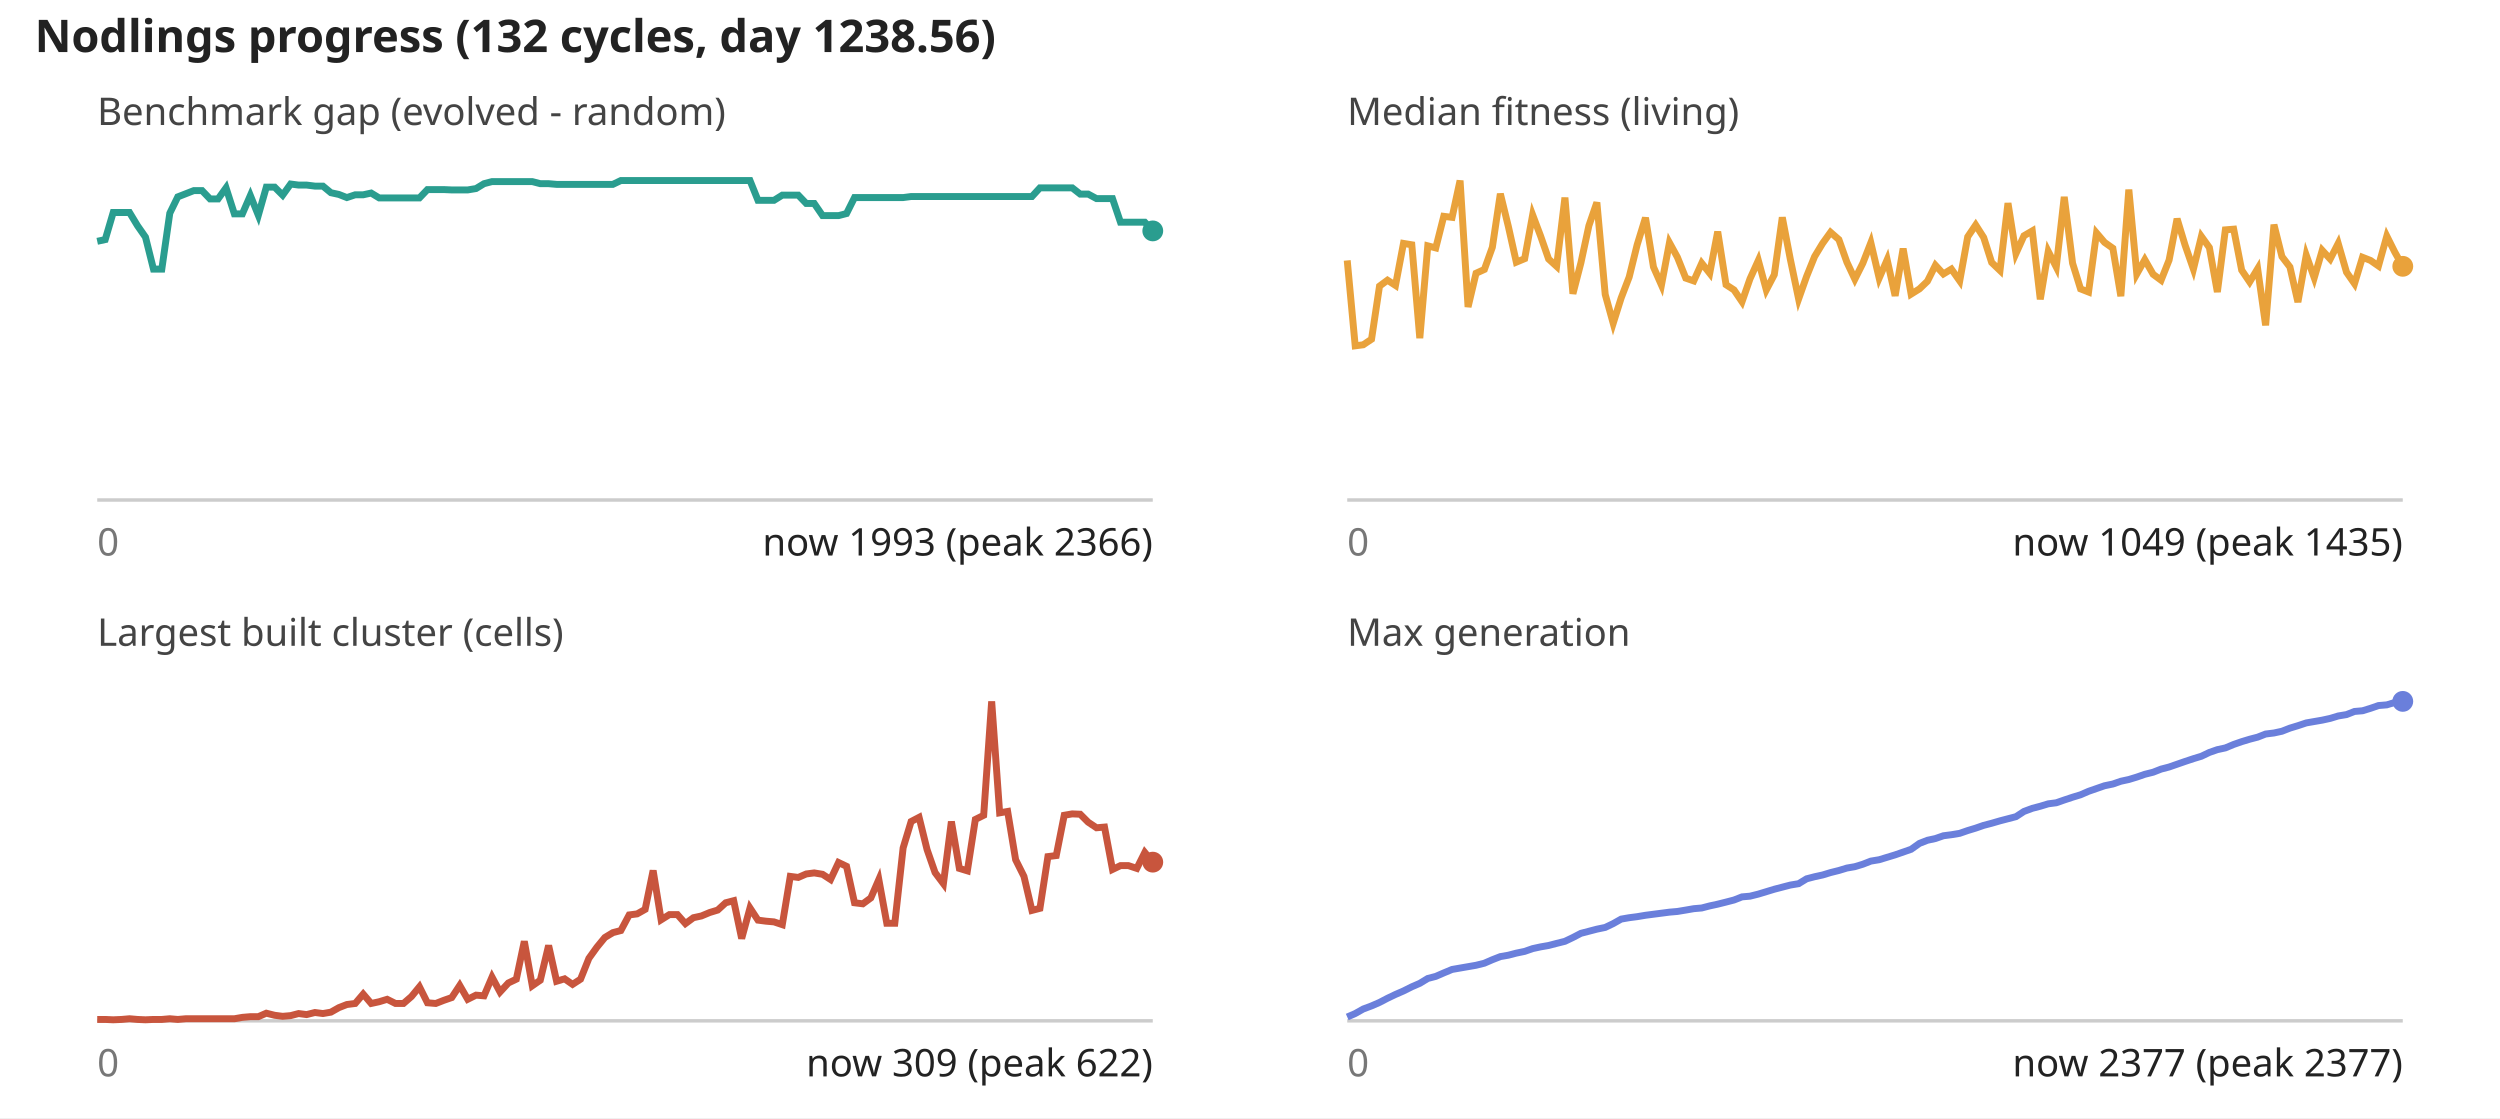
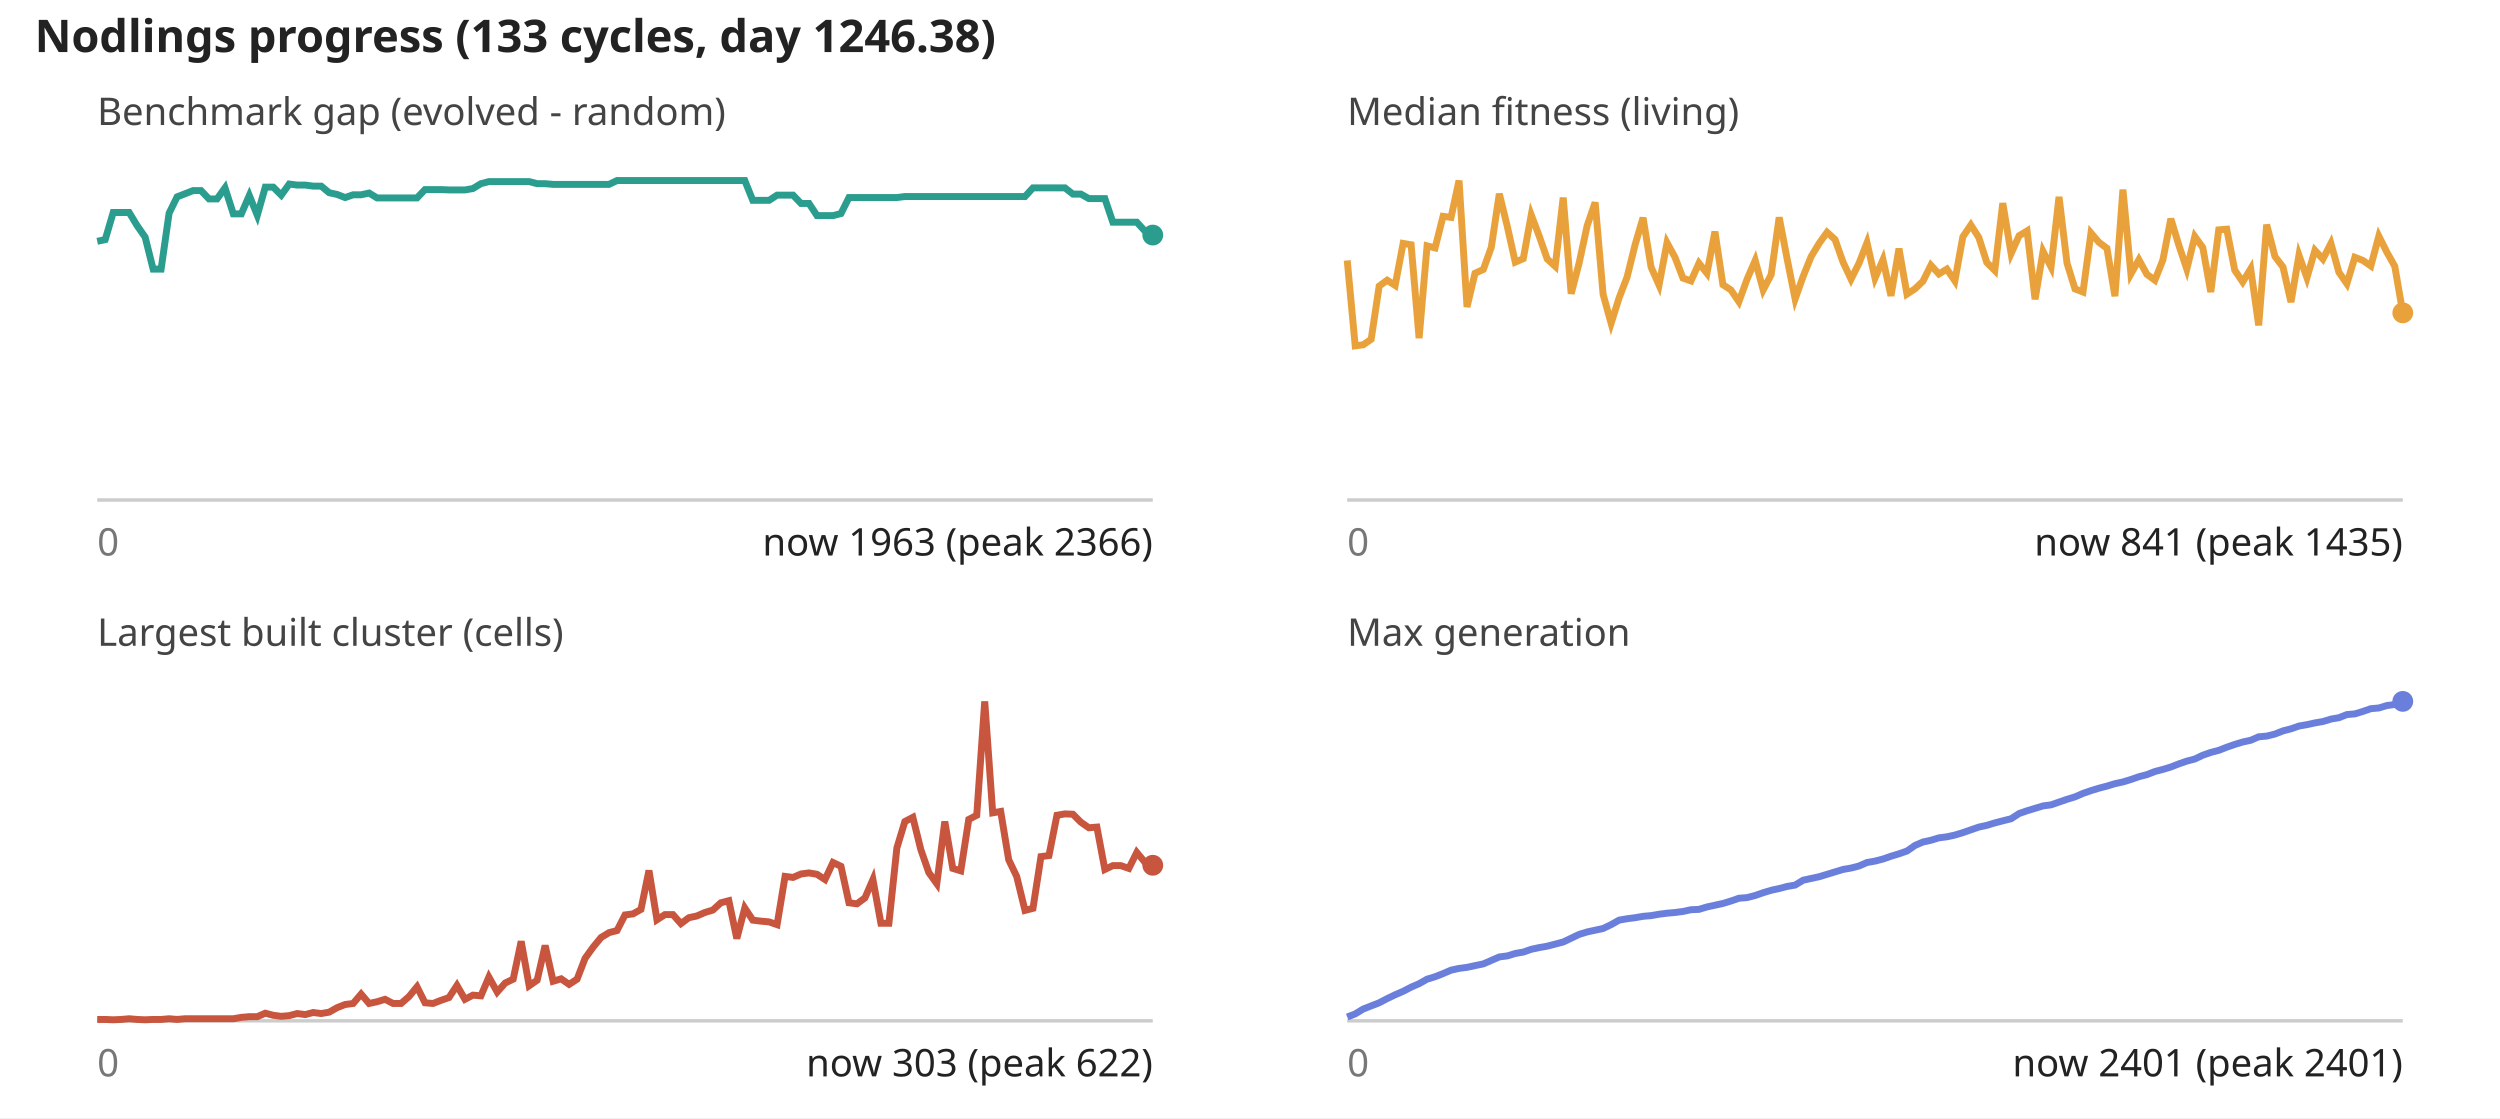
<svg xmlns="http://www.w3.org/2000/svg" viewBox="0 0 720 322" font-family="sans-serif" font-size="11">
  <rect width="100%" height="100%" fill="#fff" />
-   <text x="10" y="15" font-size="13" font-weight="bold" fill="#222">Nodlings progress (132 cycles, day 1238.56)</text>
+   <text x="10" y="15" font-size="13" font-weight="bold" fill="#222">Nodlings progress (133 cycles, day 1246.38)</text>
  <text x="28" y="36" fill="#444">Benchmark gap (evolved - random)</text>
  <line x1="28" y1="144" x2="332" y2="144" stroke="#ccc" />
-   <polyline fill="none" stroke="#2a9d8f" stroke-width="2" points="28.0,69.5 30.3,69.0 32.6,61.2 35.0,61.2 37.3,61.2 39.6,65.0 41.9,68.3 44.2,77.5 46.6,77.5 48.9,61.4 51.2,56.7 53.5,55.8 55.8,54.9 58.2,54.9 60.5,57.3 62.8,57.3 65.1,54.1 67.5,61.6 69.8,61.6 72.1,56.3 74.4,62.0 76.7,53.9 79.1,53.9 81.4,56.2 83.7,53.0 86.0,53.3 88.3,53.3 90.7,53.6 93.0,53.6 95.3,55.5 97.6,56.0 99.9,56.9 102.3,56.1 104.6,56.1 106.9,55.6 109.2,57.0 111.5,57.0 113.9,57.0 116.2,57.0 118.5,57.0 120.8,57.0 123.1,54.6 125.5,54.6 127.8,54.6 130.1,54.7 132.4,54.7 134.7,54.7 137.1,54.3 139.4,52.9 141.7,52.3 144.0,52.3 146.4,52.3 148.7,52.3 151.0,52.3 153.3,52.3 155.6,52.9 158.0,52.9 160.3,53.1 162.6,53.1 164.9,53.1 167.2,53.1 169.6,53.1 171.9,53.1 174.2,53.1 176.5,53.1 178.8,52.0 181.2,52.0 183.5,52.0 185.8,52.0 188.1,52.0 190.4,52.0 192.8,52.0 195.1,52.0 197.4,52.0 199.7,52.0 202.0,52.0 204.4,52.0 206.7,52.0 209.0,52.0 211.3,52.0 213.6,52.0 216.0,52.0 218.3,57.7 220.6,57.7 222.9,57.7 225.3,56.2 227.6,56.2 229.9,56.2 232.2,58.6 234.5,58.6 236.9,62.1 239.2,62.1 241.5,62.1 243.8,61.5 246.1,56.9 248.5,56.9 250.8,56.9 253.1,56.9 255.4,56.9 257.7,56.9 260.1,56.9 262.4,56.6 264.7,56.6 267.0,56.6 269.3,56.6 271.7,56.6 274.0,56.6 276.3,56.6 278.6,56.6 280.9,56.6 283.3,56.6 285.6,56.6 287.9,56.6 290.2,56.6 292.5,56.6 294.9,56.6 297.2,56.6 299.5,54.1 301.8,54.1 304.2,54.1 306.5,54.1 308.8,54.1 311.1,55.9 313.4,55.9 315.8,57.2 318.1,57.2 320.4,57.2 322.7,64.0 325.0,64.0 327.4,64.0 329.7,64.0 332.0,66.5" />
-   <circle cx="332.0" cy="66.5" r="3" fill="#2a9d8f" />
+   <polyline fill="none" stroke="#2a9d8f" stroke-width="2" points="28.0,69.5 30.3,69.0 32.6,61.2 34.9,61.2 37.2,61.2 39.5,65.0 41.8,68.3 44.1,77.5 46.4,77.5 48.7,61.4 51.0,56.7 53.3,55.8 55.6,54.9 57.9,54.9 60.2,57.3 62.5,57.3 64.8,54.1 67.2,61.6 69.5,61.6 71.8,56.3 74.1,62.0 76.4,53.9 78.7,53.9 81.0,56.2 83.3,53.0 85.6,53.3 87.9,53.3 90.2,53.6 92.5,53.6 94.8,55.5 97.1,56.0 99.4,56.9 101.7,56.1 104.0,56.1 106.3,55.6 108.6,57.0 110.9,57.0 113.2,57.0 115.5,57.0 117.8,57.0 120.1,57.0 122.4,54.6 124.7,54.6 127.0,54.6 129.3,54.7 131.6,54.7 133.9,54.7 136.2,54.3 138.5,52.9 140.8,52.3 143.2,52.3 145.5,52.3 147.8,52.3 150.1,52.3 152.4,52.3 154.7,52.9 157.0,52.9 159.3,53.1 161.6,53.1 163.9,53.1 166.2,53.1 168.5,53.1 170.8,53.1 173.1,53.1 175.4,53.1 177.7,52.0 180.0,52.0 182.3,52.0 184.6,52.0 186.9,52.0 189.2,52.0 191.5,52.0 193.8,52.0 196.1,52.0 198.4,52.0 200.7,52.0 203.0,52.0 205.3,52.0 207.6,52.0 209.9,52.0 212.2,52.0 214.5,52.0 216.8,57.7 219.2,57.7 221.5,57.7 223.8,56.2 226.1,56.2 228.4,56.2 230.7,58.6 233.0,58.6 235.3,62.1 237.6,62.1 239.9,62.1 242.2,61.5 244.5,56.9 246.8,56.9 249.1,56.9 251.4,56.9 253.7,56.9 256.0,56.9 258.3,56.9 260.6,56.6 262.9,56.6 265.2,56.6 267.5,56.6 269.8,56.6 272.1,56.6 274.4,56.6 276.7,56.6 279.0,56.6 281.3,56.6 283.6,56.6 285.9,56.6 288.2,56.6 290.5,56.6 292.8,56.6 295.2,56.6 297.5,54.1 299.8,54.1 302.1,54.1 304.4,54.1 306.7,54.1 309.0,55.9 311.3,55.9 313.6,57.2 315.9,57.2 318.2,57.2 320.5,64.0 322.8,64.0 325.1,64.0 327.4,64.0 329.7,66.5 332.0,67.7" />
+   <circle cx="332.0" cy="67.7" r="3" fill="#2a9d8f" />
  <text x="28" y="160" fill="#777">0</text>
-   <text x="332" y="160" text-anchor="end" fill="#222">now 1993 (peak 2366)</text>
+   <text x="332" y="160" text-anchor="end" fill="#222">now 1963 (peak 2366)</text>
  <text x="388" y="36" fill="#444">Median fitness (living)</text>
  <line x1="388" y1="144" x2="692" y2="144" stroke="#ccc" />
-   <polyline fill="none" stroke="#e9a23b" stroke-width="2" points="388.0,75.0 390.3,99.6 392.6,99.3 395.0,97.7 397.3,82.4 399.6,80.7 401.9,82.2 404.2,70.1 406.6,70.5 408.9,97.4 411.2,70.8 413.5,71.4 415.8,62.3 418.2,62.6 420.5,52.0 422.8,88.4 425.1,78.7 427.5,77.6 429.8,71.2 432.1,55.8 434.4,65.2 436.7,75.5 439.1,74.5 441.4,61.9 443.7,68.0 446.0,74.6 448.3,76.7 450.7,56.9 453.0,84.6 455.3,75.7 457.6,65.0 459.9,58.3 462.3,84.8 464.6,93.1 466.9,85.8 469.2,79.8 471.5,70.5 473.9,62.7 476.2,76.9 478.5,82.1 480.8,69.9 483.1,74.1 485.5,80.1 487.8,80.9 490.1,75.8 492.4,78.7 494.7,66.7 497.1,82.0 499.4,83.5 501.7,86.9 504.0,80.3 506.4,75.0 508.7,83.5 511.0,79.1 513.3,62.6 515.6,74.6 518.0,86.1 520.3,79.6 522.6,73.9 524.9,70.1 527.2,66.9 529.6,69.0 531.9,75.5 534.2,80.4 536.5,75.8 538.8,69.9 541.2,80.1 543.5,74.8 545.8,85.2 548.1,71.6 550.4,84.7 552.8,83.2 555.1,81.0 557.4,76.4 559.7,78.9 562.0,77.5 564.4,80.9 566.7,68.2 569.0,64.8 571.3,68.4 573.6,75.6 576.0,77.9 578.3,58.5 580.6,73.0 582.9,67.9 585.3,66.5 587.6,86.2 589.9,72.4 592.2,76.9 594.5,56.7 596.9,75.8 599.2,83.2 601.5,84.1 603.8,67.1 606.1,69.8 608.5,71.5 610.8,85.3 613.1,54.6 615.4,78.9 617.7,74.8 620.1,79.0 622.4,80.7 624.7,74.9 627.0,63.0 629.3,70.6 631.7,77.5 634.0,68.1 636.3,71.3 638.6,84.1 640.9,66.2 643.3,66.0 645.6,77.8 647.9,81.2 650.2,77.4 652.5,93.7 654.9,64.7 657.2,73.9 659.5,76.9 661.8,87.0 664.2,73.5 666.5,80.0 668.8,72.1 671.1,74.6 673.4,70.1 675.8,78.4 678.1,81.7 680.4,74.1 682.7,75.0 685.0,76.6 687.4,68.0 689.7,72.6 692.0,76.7" />
-   <circle cx="692.0" cy="76.7" r="3" fill="#e9a23b" />
+   <polyline fill="none" stroke="#e9a23b" stroke-width="2" points="388.0,75.0 390.3,99.6 392.6,99.3 394.9,97.7 397.2,82.4 399.5,80.7 401.8,82.2 404.1,70.1 406.4,70.5 408.7,97.4 411.0,70.8 413.3,71.4 415.6,62.3 417.9,62.6 420.2,52.0 422.5,88.4 424.8,78.7 427.2,77.6 429.5,71.2 431.8,55.8 434.1,65.2 436.4,75.5 438.7,74.5 441.0,61.9 443.3,68.0 445.6,74.6 447.9,76.7 450.2,56.9 452.5,84.6 454.8,75.7 457.1,65.0 459.4,58.3 461.7,84.8 464.0,93.1 466.3,85.8 468.6,79.8 470.9,70.5 473.2,62.7 475.5,76.9 477.8,82.1 480.1,69.9 482.4,74.1 484.7,80.1 487.0,80.9 489.3,75.8 491.6,78.7 493.9,66.7 496.2,82.0 498.5,83.5 500.8,86.9 503.2,80.3 505.5,75.0 507.8,83.5 510.1,79.1 512.4,62.6 514.7,74.6 517.0,86.1 519.3,79.6 521.6,73.9 523.9,70.1 526.2,66.9 528.5,69.0 530.8,75.5 533.1,80.4 535.4,75.8 537.7,69.9 540.0,80.1 542.3,74.8 544.6,85.2 546.9,71.6 549.2,84.7 551.5,83.2 553.8,81.0 556.1,76.4 558.4,78.9 560.7,77.5 563.0,80.9 565.3,68.2 567.6,64.8 569.9,68.4 572.2,75.6 574.5,77.9 576.8,58.5 579.2,73.0 581.5,67.9 583.8,66.5 586.1,86.2 588.4,72.4 590.7,76.9 593.0,56.7 595.3,75.8 597.6,83.2 599.9,84.1 602.2,67.1 604.5,69.8 606.8,71.5 609.1,85.3 611.4,54.6 613.7,78.9 616.0,74.8 618.3,79.0 620.6,80.7 622.9,74.9 625.2,63.0 627.5,70.6 629.8,77.5 632.1,68.1 634.4,71.3 636.7,84.1 639.0,66.2 641.3,66.0 643.6,77.8 645.9,81.2 648.2,77.4 650.5,93.7 652.8,64.7 655.2,73.9 657.5,76.9 659.8,87.0 662.1,73.5 664.4,80.0 666.7,72.1 669.0,74.6 671.3,70.1 673.6,78.4 675.9,81.7 678.2,74.1 680.5,75.0 682.8,76.6 685.1,68.0 687.4,72.6 689.7,76.7 692.0,90.1" />
+   <circle cx="692.0" cy="90.1" r="3" fill="#e9a23b" />
  <text x="388" y="160" fill="#777">0</text>
-   <text x="692" y="160" text-anchor="end" fill="#222">now 1049 (peak 1435)</text>
+   <text x="692" y="160" text-anchor="end" fill="#222">now 841 (peak 1435)</text>
  <text x="28" y="186" fill="#444">Largest built cluster (cells)</text>
  <line x1="28" y1="294" x2="332" y2="294" stroke="#ccc" />
-   <polyline fill="none" stroke="#c8553d" stroke-width="2" points="28.0,293.6 30.3,293.6 32.6,293.7 35.0,293.6 37.3,293.4 39.6,293.6 41.9,293.7 44.2,293.6 46.6,293.6 48.9,293.4 51.2,293.6 53.5,293.4 55.8,293.4 58.2,293.4 60.5,293.4 62.8,293.4 65.1,293.4 67.5,293.4 69.8,293.0 72.1,292.8 74.4,292.8 76.7,291.8 79.1,292.4 81.4,292.7 83.7,292.5 86.0,291.9 88.3,292.2 90.7,291.6 93.0,291.9 95.3,291.5 97.6,290.2 99.9,289.3 102.3,289.0 104.6,286.3 106.9,289.0 109.2,288.5 111.5,287.8 113.9,289.0 116.2,289.0 118.5,287.0 120.8,284.2 123.1,288.8 125.5,289.0 127.8,288.1 130.1,287.3 132.4,283.8 134.7,287.8 137.1,286.6 139.4,286.8 141.7,281.4 144.0,285.7 146.4,283.1 148.7,282.0 151.0,271.1 153.3,283.9 155.6,282.3 158.0,272.3 160.3,282.6 162.6,281.9 164.9,283.5 167.2,282.0 169.6,276.0 171.9,272.8 174.2,270.0 176.5,268.6 178.8,268.0 181.2,263.5 183.5,263.2 185.8,261.9 188.1,250.7 190.4,264.9 192.8,263.4 195.1,263.4 197.4,266.0 199.7,264.3 202.0,263.8 204.4,262.8 206.7,262.1 209.0,260.0 211.3,259.4 213.6,270.3 216.0,261.5 218.3,265.0 220.6,265.3 222.9,265.5 225.3,266.3 227.6,252.4 229.9,252.7 232.2,251.7 234.5,251.4 236.9,251.8 239.2,253.3 241.5,248.4 243.8,249.5 246.1,260.0 248.5,260.3 250.8,258.6 253.1,253.3 255.4,265.9 257.7,265.9 260.1,244.2 262.4,236.6 264.7,235.4 267.0,244.7 269.3,251.3 271.7,254.5 274.0,236.6 276.3,250.1 278.6,250.8 280.9,236.0 283.3,234.8 285.6,202.0 287.9,234.1 290.2,233.7 292.5,247.6 294.9,252.4 297.2,262.2 299.5,261.6 301.8,246.7 304.2,246.4 306.5,234.8 308.8,234.4 311.1,234.5 313.4,236.8 315.8,238.4 318.1,238.2 320.4,250.4 322.7,249.3 325.0,249.3 327.4,250.1 329.7,245.5 332.0,248.3" />
-   <circle cx="332.0" cy="248.3" r="3" fill="#c8553d" />
+   <polyline fill="none" stroke="#c8553d" stroke-width="2" points="28.0,293.6 30.3,293.6 32.6,293.7 34.9,293.6 37.2,293.4 39.5,293.6 41.8,293.7 44.1,293.6 46.4,293.6 48.7,293.4 51.0,293.6 53.3,293.4 55.6,293.4 57.9,293.4 60.2,293.4 62.5,293.4 64.8,293.4 67.2,293.4 69.5,293.0 71.8,292.8 74.1,292.8 76.4,291.8 78.7,292.4 81.0,292.7 83.3,292.5 85.6,291.9 87.9,292.2 90.2,291.6 92.5,291.9 94.8,291.5 97.1,290.2 99.4,289.3 101.7,289.0 104.0,286.3 106.3,289.0 108.6,288.5 110.9,287.8 113.2,289.0 115.5,289.0 117.8,287.0 120.1,284.2 122.4,288.8 124.7,289.0 127.0,288.1 129.3,287.3 131.6,283.8 133.9,287.8 136.2,286.6 138.5,286.8 140.8,281.4 143.2,285.7 145.5,283.1 147.8,282.0 150.1,271.1 152.4,283.9 154.7,282.3 157.0,272.3 159.3,282.6 161.6,281.9 163.9,283.5 166.2,282.0 168.5,276.0 170.8,272.8 173.1,270.0 175.4,268.6 177.7,268.0 180.0,263.5 182.3,263.2 184.6,261.9 186.9,250.7 189.2,264.9 191.5,263.4 193.8,263.4 196.1,266.0 198.4,264.3 200.7,263.8 203.0,262.8 205.3,262.1 207.6,260.0 209.9,259.4 212.2,270.3 214.5,261.5 216.8,265.0 219.2,265.3 221.5,265.5 223.8,266.3 226.1,252.4 228.4,252.7 230.7,251.7 233.0,251.4 235.3,251.8 237.6,253.3 239.9,248.4 242.2,249.5 244.5,260.0 246.8,260.3 249.1,258.6 251.4,253.3 253.7,265.9 256.0,265.9 258.3,244.2 260.6,236.6 262.9,235.4 265.2,244.7 267.5,251.3 269.8,254.5 272.1,236.6 274.4,250.1 276.7,250.8 279.0,236.0 281.3,234.8 283.6,202.0 285.9,234.1 288.2,233.7 290.5,247.6 292.8,252.4 295.2,262.2 297.5,261.6 299.8,246.7 302.1,246.4 304.4,234.8 306.7,234.4 309.0,234.5 311.3,236.8 313.6,238.4 315.9,238.2 318.2,250.4 320.5,249.3 322.8,249.3 325.1,250.1 327.4,245.5 329.7,248.3 332.0,249.2" />
+   <circle cx="332.0" cy="249.2" r="3" fill="#c8553d" />
  <text x="28" y="310" fill="#777">0</text>
-   <text x="332" y="310" text-anchor="end" fill="#222">now 309 (peak 622)</text>
+   <text x="332" y="310" text-anchor="end" fill="#222">now 303 (peak 622)</text>
  <text x="388" y="186" fill="#444">Max generation</text>
  <line x1="388" y1="294" x2="692" y2="294" stroke="#ccc" />
-   <polyline fill="none" stroke="#6a7fdb" stroke-width="2" points="388.0,292.9 390.3,291.9 392.6,290.6 395.0,289.7 397.3,288.7 399.6,287.5 401.9,286.4 404.2,285.4 406.6,284.2 408.9,283.2 411.2,281.8 413.5,281.2 415.8,280.2 418.2,279.2 420.5,278.8 422.8,278.4 425.1,278.0 427.5,277.4 429.8,276.4 432.1,275.5 434.4,275.1 436.7,274.5 439.1,274.0 441.4,273.2 443.7,272.7 446.0,272.3 448.3,271.7 450.7,271.1 453.0,270.0 455.3,268.8 457.6,268.2 459.9,267.6 462.3,267.1 464.6,266.0 466.9,264.7 469.2,264.3 471.5,264.0 473.9,263.6 476.2,263.3 478.5,263.0 480.8,262.7 483.1,262.5 485.5,262.1 487.8,261.7 490.1,261.5 492.4,260.9 494.7,260.4 497.1,259.8 499.4,259.2 501.7,258.3 504.0,258.1 506.4,257.5 508.7,256.8 511.0,256.1 513.3,255.5 515.6,254.9 518.0,254.5 520.3,253.1 522.6,252.5 524.9,252.0 527.2,251.3 529.6,250.7 531.9,250.0 534.2,249.6 536.5,248.9 538.8,248.0 541.2,247.6 543.5,246.9 545.8,246.2 548.1,245.4 550.4,244.6 552.8,242.9 555.1,242.0 557.4,241.5 559.7,240.7 562.0,240.4 564.4,240.0 566.7,239.2 569.0,238.5 571.3,237.7 573.6,237.1 576.0,236.4 578.3,235.8 580.6,235.2 582.9,233.7 585.3,232.8 587.6,232.2 589.9,231.5 592.2,231.2 594.5,230.4 596.9,229.6 599.2,228.9 601.5,227.9 603.8,227.1 606.1,226.3 608.5,225.8 610.8,225.0 613.1,224.5 615.4,223.8 617.7,223.0 620.1,222.4 622.4,221.5 624.7,220.9 627.0,220.1 629.3,219.3 631.7,218.5 634.0,217.8 636.3,216.7 638.6,215.9 640.9,215.4 643.3,214.4 645.6,213.6 647.9,212.9 650.2,212.3 652.5,211.4 654.9,211.1 657.2,210.6 659.5,209.7 661.8,209.0 664.2,208.2 666.5,207.8 668.8,207.4 671.1,206.9 673.4,206.2 675.8,205.8 678.1,204.9 680.4,204.7 682.7,204.0 685.0,203.2 687.4,203.0 689.7,202.3 692.0,202.0" />
+   <polyline fill="none" stroke="#6a7fdb" stroke-width="2" points="388.0,292.9 390.3,292.0 392.6,290.6 394.9,289.7 397.2,288.8 399.5,287.6 401.8,286.5 404.1,285.5 406.4,284.3 408.7,283.3 411.0,282.0 413.3,281.3 415.6,280.4 417.9,279.4 420.2,278.9 422.5,278.6 424.8,278.1 427.2,277.6 429.5,276.6 431.8,275.6 434.1,275.3 436.4,274.6 438.7,274.2 441.0,273.4 443.3,272.9 445.6,272.5 447.9,271.9 450.2,271.3 452.5,270.2 454.8,269.1 457.1,268.4 459.4,267.9 461.7,267.4 464.0,266.3 466.3,265.0 468.6,264.6 470.9,264.3 473.2,263.9 475.5,263.7 477.8,263.3 480.1,263.0 482.4,262.8 484.7,262.5 487.0,262.0 489.3,261.9 491.6,261.2 493.9,260.7 496.2,260.2 498.5,259.5 500.8,258.7 503.2,258.5 505.5,257.9 507.8,257.1 510.1,256.4 512.4,255.9 514.7,255.3 517.0,254.9 519.3,253.5 521.6,253.0 523.9,252.5 526.2,251.8 528.5,251.1 530.8,250.4 533.1,250.0 535.4,249.4 537.7,248.4 540.0,248.0 542.3,247.4 544.6,246.6 546.9,245.9 549.2,245.1 551.5,243.5 553.8,242.5 556.1,242.0 558.4,241.3 560.7,241.0 563.0,240.5 565.3,239.8 567.6,239.0 569.9,238.2 572.2,237.7 574.5,237.0 576.8,236.4 579.2,235.8 581.5,234.3 583.8,233.5 586.1,232.8 588.4,232.1 590.7,231.8 593.0,231.0 595.3,230.2 597.6,229.5 599.9,228.5 602.2,227.7 604.5,227.0 606.8,226.4 609.1,225.7 611.4,225.2 613.7,224.5 616.0,223.7 618.3,223.1 620.6,222.2 622.9,221.6 625.2,220.9 627.5,220.0 629.8,219.2 632.1,218.6 634.4,217.5 636.7,216.7 639.0,216.1 641.3,215.2 643.6,214.4 645.9,213.7 648.2,213.2 650.5,212.2 652.8,212.0 655.2,211.4 657.5,210.5 659.8,209.9 662.1,209.1 664.4,208.7 666.7,208.2 669.0,207.8 671.3,207.1 673.6,206.7 675.9,205.8 678.2,205.6 680.5,204.9 682.8,204.1 685.1,203.9 687.4,203.2 689.7,202.9 692.0,202.0" />
  <circle cx="692.0" cy="202.0" r="3" fill="#6a7fdb" />
  <text x="388" y="310" fill="#777">0</text>
-   <text x="692" y="310" text-anchor="end" fill="#222">now 2377 (peak 2377)</text>
+   <text x="692" y="310" text-anchor="end" fill="#222">now 2401 (peak 2401)</text>
</svg>
